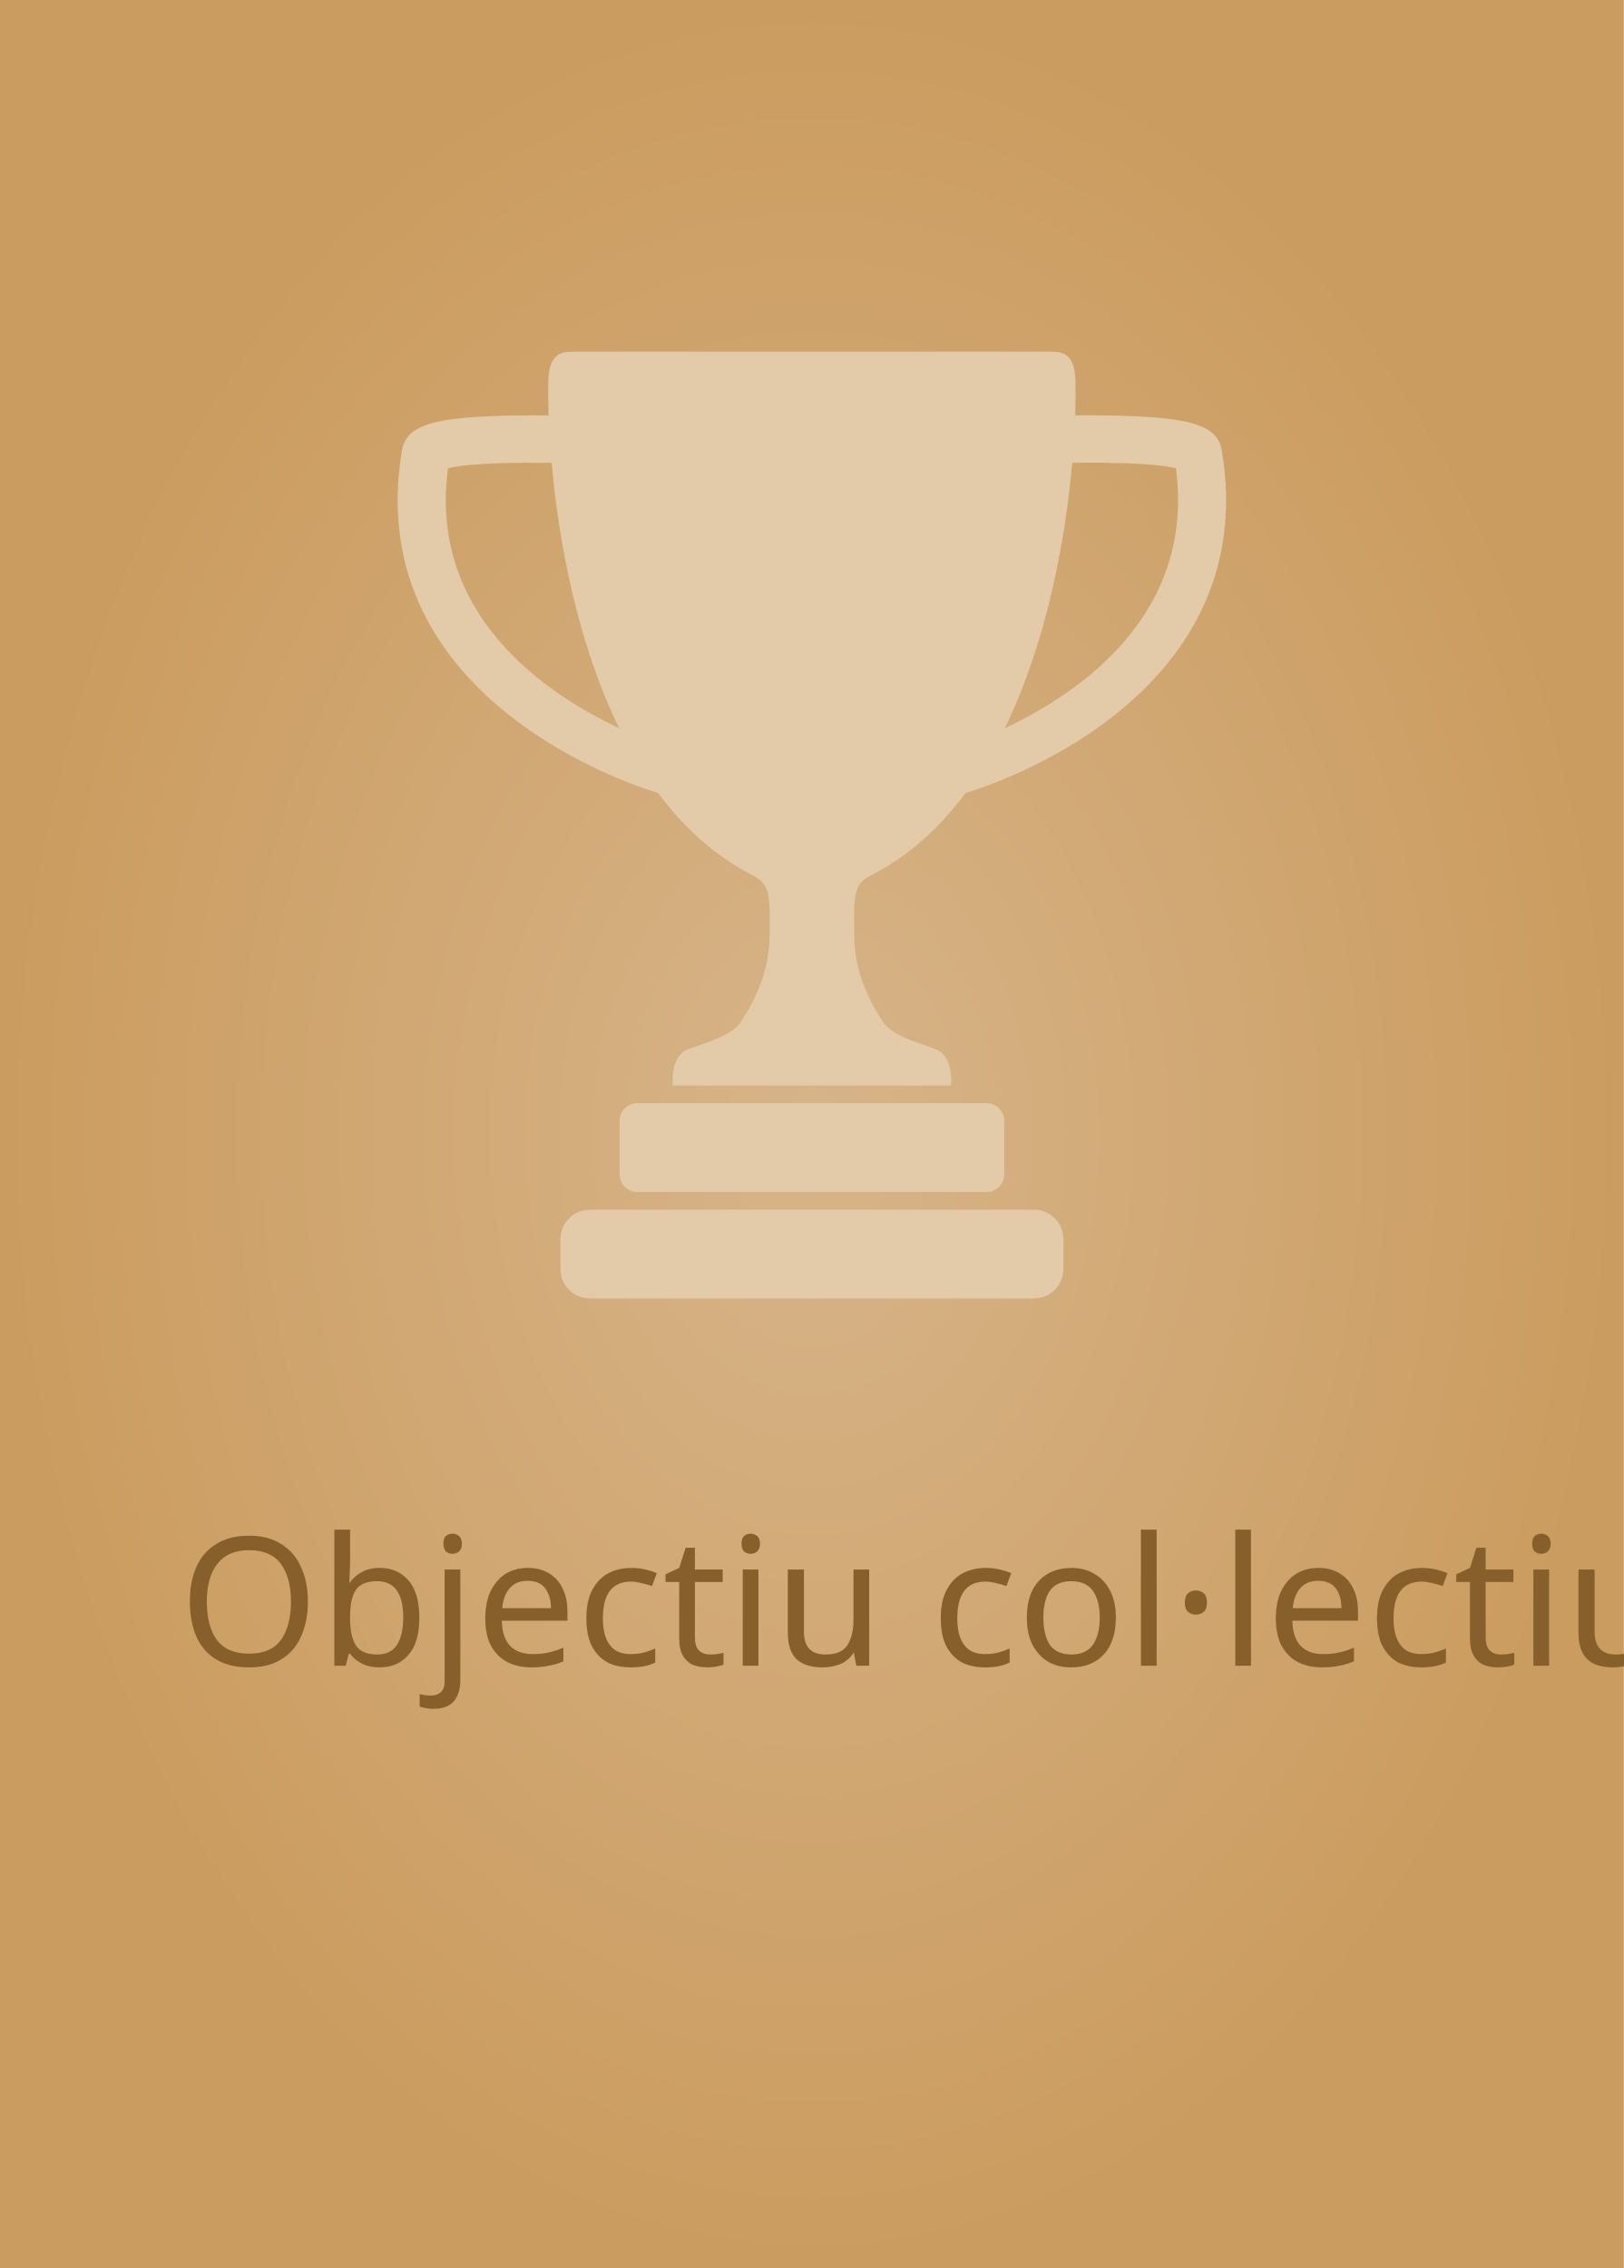
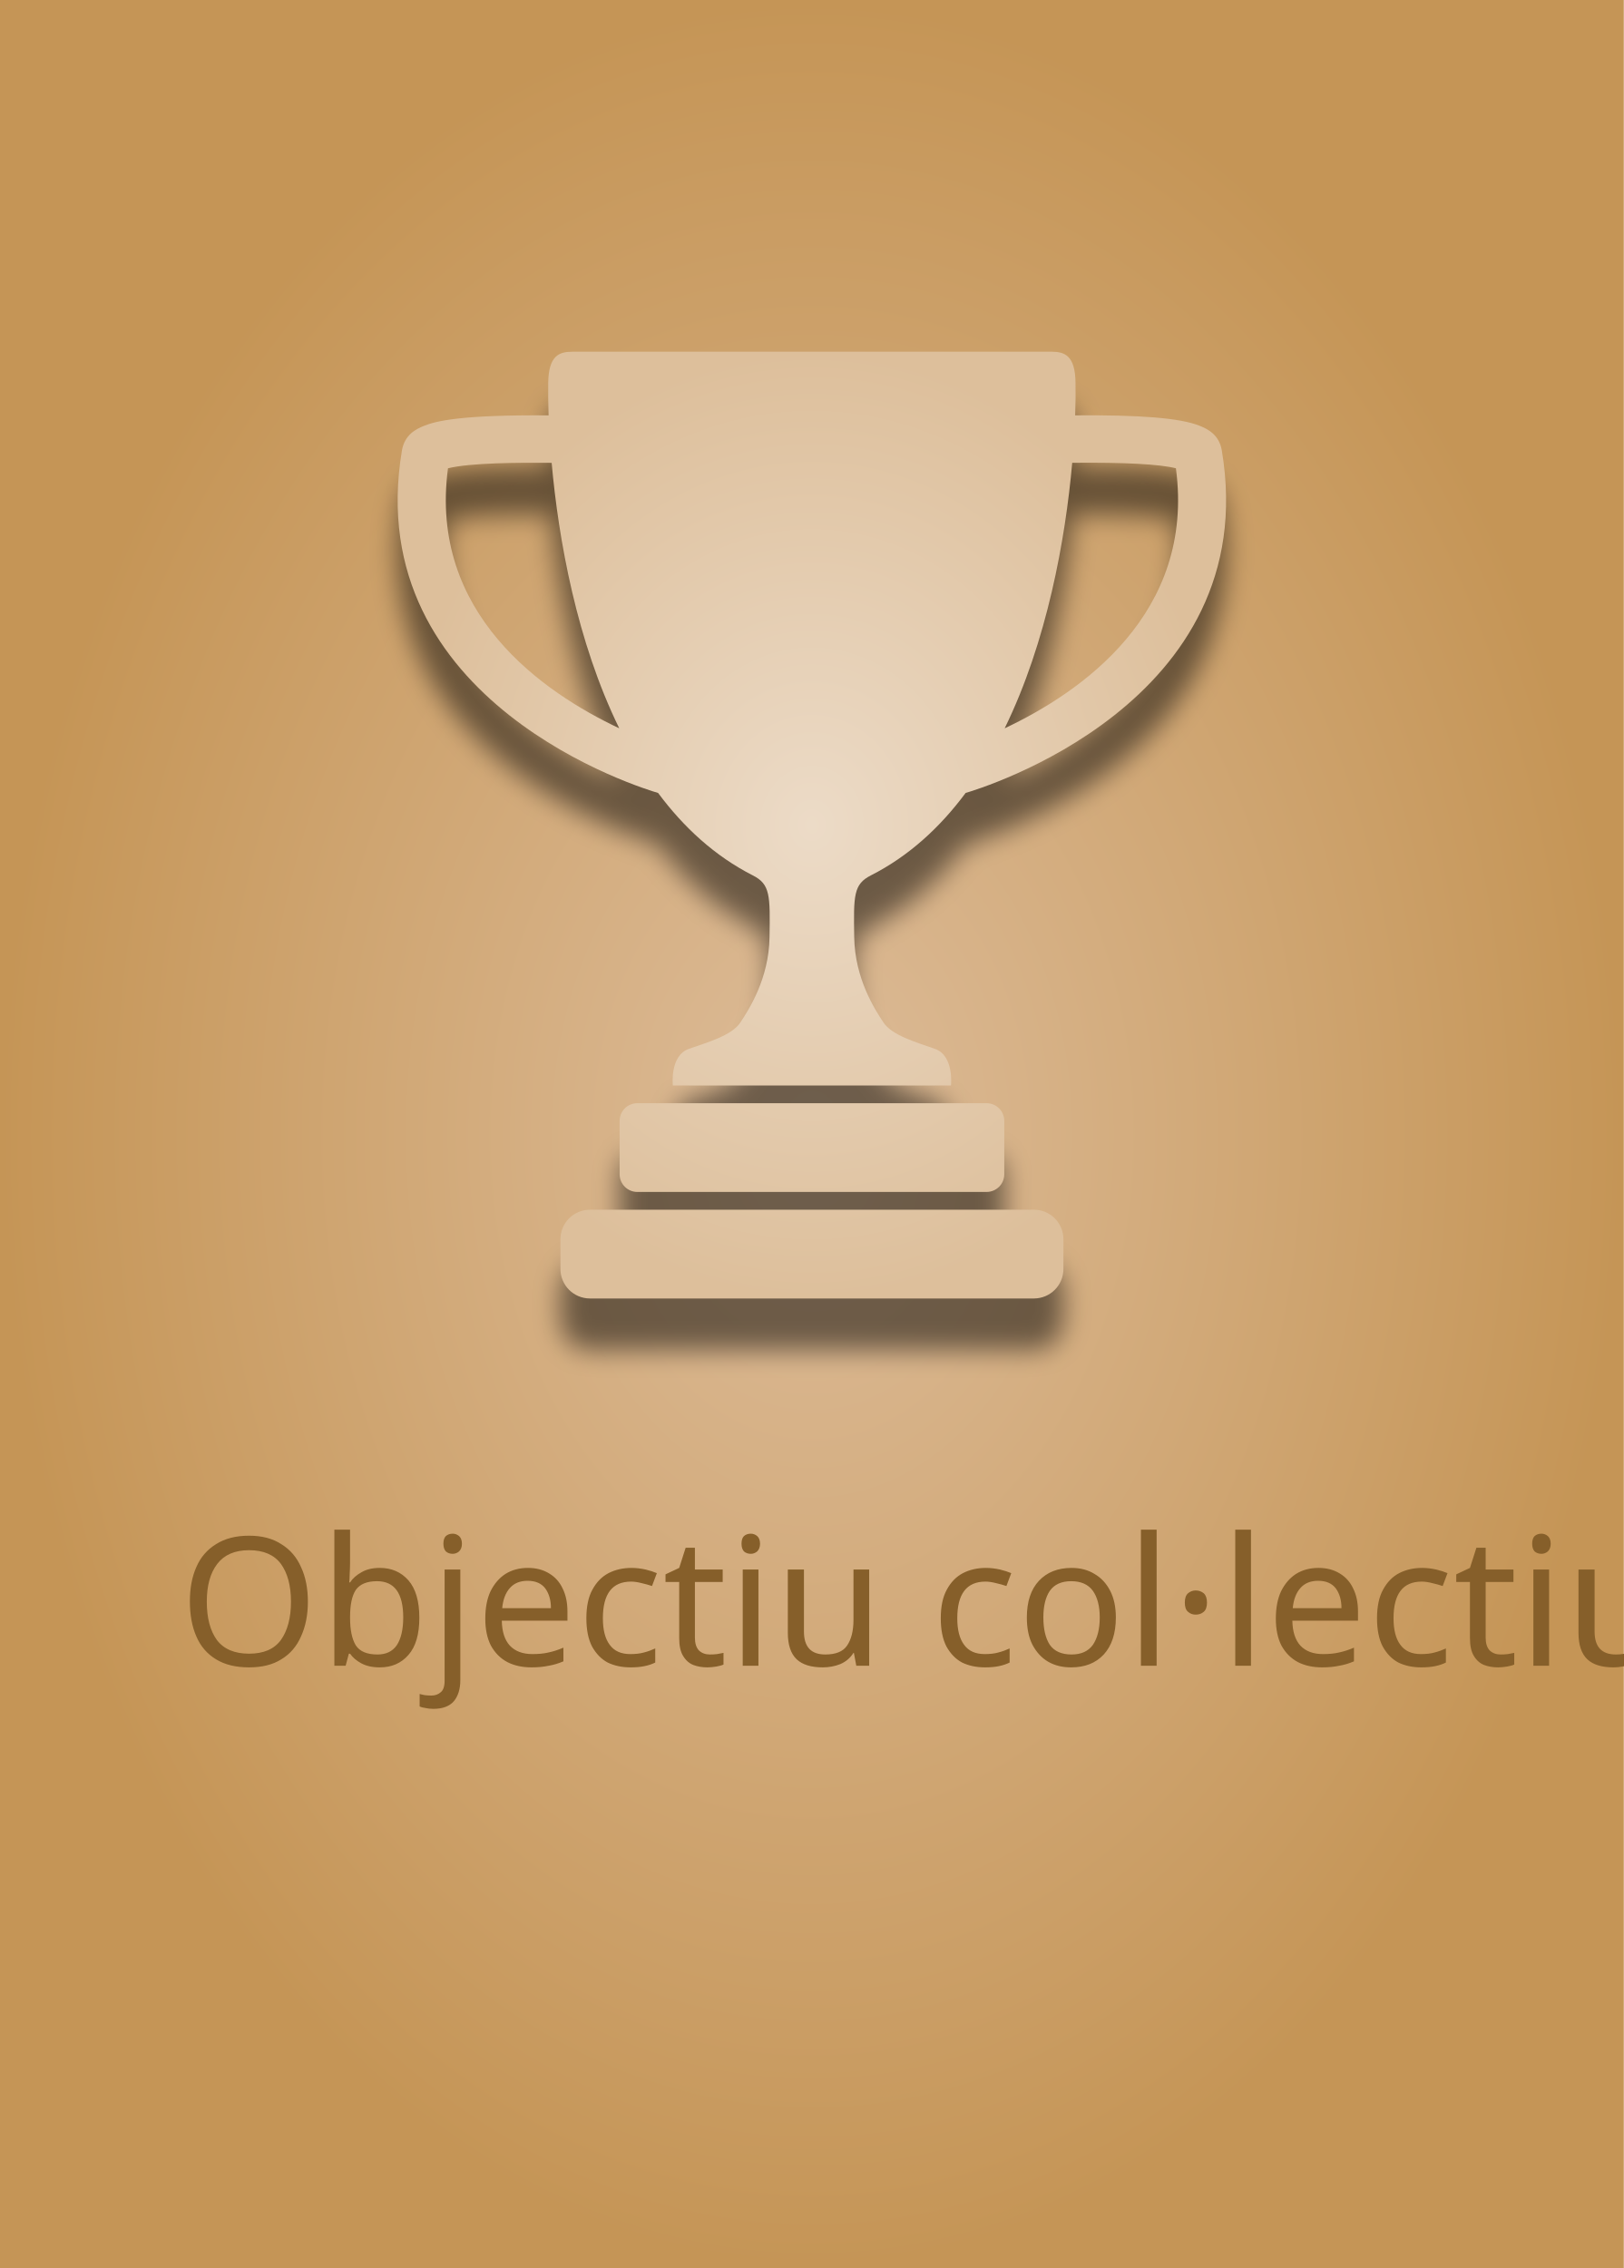
<svg xmlns="http://www.w3.org/2000/svg" xmlns:xlink="http://www.w3.org/1999/xlink" width="63mm" height="88mm" viewBox="0 0 63 88" version="1.1" id="svg3">
  <defs id="defs3">
+     <linearGradient id="linearGradient1">
+       <stop style="stop-color:#ecdbc7;stop-opacity:1;" offset="0" id="stop1" />
+       <stop style="stop-color:#ddbf9b;stop-opacity:1;" offset="1" id="stop2" />
+     </linearGradient>
    <linearGradient id="linearGradient2">
-       <stop style="stop-color:#d7b489;stop-opacity:1;" offset="0" id="stop3" />
-       <stop style="stop-color:#cb9c5f;stop-opacity:1;" offset="1" id="stop4" />
+       <stop style="stop-color:#ddbc99;stop-opacity:1;" offset="0" id="stop3" />
+       <stop style="stop-color:#c59556;stop-opacity:1;" offset="1" id="stop4" />
    </linearGradient>
    <radialGradient xlink:href="#linearGradient2" id="radialGradient4" cx="31.5" cy="44" fx="31.5" fy="44" r="31.5" gradientTransform="matrix(1,0,0,1.396825,0,-17.46029)" gradientUnits="userSpaceOnUse" />
+     <radialGradient xlink:href="#linearGradient1" id="radialGradient2" cx="31.5" cy="32.015" fx="31.5" fy="32.015" r="16.071" gradientTransform="matrix(1,0,0,1.142877,0,-4.574124)" gradientUnits="userSpaceOnUse" />
+     <filter style="color-interpolation-filters:sRGB;" id="filter3" x="-0.037" y="-0.033" width="1.075" height="1.12">
+       <feFlood result="flood" in="SourceGraphic" flood-opacity="0.498" flood-color="rgb(0,0,0)" id="feFlood2" />
+       <feGaussianBlur result="blur" in="SourceGraphic" stdDeviation="0.5" id="feGaussianBlur2" />
+       <feOffset result="offset" in="blur" dx="0" dy="2" id="feOffset2" />
+       <feComposite result="comp1" operator="in" in="flood" in2="offset" id="feComposite2" />
+       <feComposite result="comp2" operator="over" in="SourceGraphic" in2="comp1" id="feComposite3" />
+     </filter>
  </defs>
  <path id="rect1" style="fill:url(#radialGradient4);fill-opacity:1;stroke-width:0.529" d="M 0,-6.6639056e-5 V 88 H 63 V -6.6639056e-5 Z" />
  <text xml:space="preserve" style="font-style:normal;font-variant:normal;font-weight:normal;font-stretch:normal;font-size:6.956px;font-family:Grenze;-inkscape-font-specification:'Grenze, @wght=800';font-variant-ligatures:normal;font-variant-caps:normal;font-variant-numeric:normal;font-variant-east-asian:normal;font-variation-settings:'wght' 800;writing-mode:lr-tb;direction:ltr;fill:#865f2a;fill-opacity:1;stroke-width:0.773" x="6.945" y="64.633" id="text1">
    <tspan id="tspan1" style="font-style:normal;font-variant:normal;font-weight:normal;font-stretch:normal;font-size:6.956px;font-family:Grenze;-inkscape-font-specification:'Grenze, @wght=800';font-variant-ligatures:normal;font-variant-caps:normal;font-variant-numeric:normal;font-variant-east-asian:normal;font-variation-settings:'wght' 800;fill:#865f2a;fill-opacity:1;stroke-width:0.773" x="6.945" y="64.633">Objectiu col·lectiu</tspan>
  </text>
-   <path d="m 22.203,13.647 c -0.506,0 -0.917,0.149 -0.933,1.198 -0.005,0.362 -0.002,0.791 0.014,1.272 -3.413,-0.027 -4.384,0.221 -4.845,0.411 -0.287,0.118 -0.739,0.33 -0.845,0.951 -1.645,9.819 9.44,13.144 9.939,13.288 0.99,1.333 2.201,2.45 3.677,3.2 0.678,0.344 0.671,0.778 0.646,2.395 -0.023,1.616 -0.802,2.812 -1.132,3.311 -0.326,0.499 -1.241,0.761 -1.995,1.022 -0.753,0.264 -0.624,1.422 -0.624,1.422 h 10.791 c 0,0 0.129,-1.159 -0.624,-1.421 -0.753,-0.264 -1.668,-0.526 -1.998,-1.026 -0.33,-0.499 -1.108,-1.695 -1.132,-3.309 -0.025,-1.616 -0.032,-2.05 0.646,-2.395 1.478,-0.75 2.687,-1.867 3.677,-3.2 0.499,-0.143 11.584,-3.471 9.939,-13.288 -0.104,-0.621 -0.556,-0.832 -0.845,-0.951 -0.768,-0.317 -2.377,-0.43 -4.845,-0.411 0.018,-0.482 0.022,-0.909 0.014,-1.272 -0.013,-1.049 -0.423,-1.198 -0.929,-1.198 z m -0.8,4.31 c 0.264,2.97 0.976,6.941 2.622,10.301 -2.938,-1.383 -7.397,-4.443 -6.644,-10.088 0.859,-0.215 2.764,-0.224 4.023,-0.212 z m 20.197,0 c 2.052,-0.02 3.381,0.052 4.023,0.212 0.753,5.646 -3.708,8.708 -6.644,10.09 1.645,-3.36 2.357,-7.331 2.621,-10.301 z M 24.729,42.805 c -0.382,0 -0.689,0.307 -0.689,0.689 v 2.066 c 0,0.382 0.307,0.689 0.689,0.689 h 13.546 c 0.382,0 0.689,-0.307 0.689,-0.689 V 43.494 c 0,-0.382 -0.307,-0.689 -0.689,-0.689 z m -1.837,4.133 c -0.637,0 -1.148,0.511 -1.148,1.148 v 1.148 c 0,0.637 0.511,1.148 1.148,1.148 h 17.219 c 0.637,0 1.148,-0.511 1.148,-1.148 v -1.148 c 0,-0.637 -0.511,-1.148 -1.148,-1.148 z" id="path1-1" style="fill:#e3cba9;fill-opacity:1;stroke-width:0.038" />
+   <path d="m 22.203,13.647 c -0.506,0 -0.917,0.149 -0.933,1.198 -0.005,0.362 -0.002,0.791 0.014,1.272 -3.413,-0.027 -4.384,0.221 -4.845,0.411 -0.287,0.118 -0.739,0.33 -0.845,0.951 -1.645,9.819 9.44,13.144 9.939,13.288 0.99,1.333 2.201,2.45 3.677,3.2 0.678,0.344 0.671,0.778 0.646,2.395 -0.023,1.616 -0.802,2.812 -1.132,3.311 -0.326,0.499 -1.241,0.761 -1.995,1.022 -0.753,0.264 -0.624,1.422 -0.624,1.422 h 10.791 c 0,0 0.129,-1.159 -0.624,-1.421 -0.753,-0.264 -1.668,-0.526 -1.998,-1.026 -0.33,-0.499 -1.108,-1.695 -1.132,-3.309 -0.025,-1.616 -0.032,-2.05 0.646,-2.395 1.478,-0.75 2.687,-1.867 3.677,-3.2 0.499,-0.143 11.584,-3.471 9.939,-13.288 -0.104,-0.621 -0.556,-0.832 -0.845,-0.951 -0.768,-0.317 -2.377,-0.43 -4.845,-0.411 0.018,-0.482 0.022,-0.909 0.014,-1.272 -0.013,-1.049 -0.423,-1.198 -0.929,-1.198 z m -0.8,4.31 c 0.264,2.97 0.976,6.941 2.622,10.301 -2.938,-1.383 -7.397,-4.443 -6.644,-10.088 0.859,-0.215 2.764,-0.224 4.023,-0.212 z m 20.197,0 c 2.052,-0.02 3.381,0.052 4.023,0.212 0.753,5.646 -3.708,8.708 -6.644,10.09 1.645,-3.36 2.357,-7.331 2.621,-10.301 z M 24.729,42.805 c -0.382,0 -0.689,0.307 -0.689,0.689 v 2.066 c 0,0.382 0.307,0.689 0.689,0.689 h 13.546 c 0.382,0 0.689,-0.307 0.689,-0.689 V 43.494 c 0,-0.382 -0.307,-0.689 -0.689,-0.689 z m -1.837,4.133 c -0.637,0 -1.148,0.511 -1.148,1.148 v 1.148 c 0,0.637 0.511,1.148 1.148,1.148 h 17.219 c 0.637,0 1.148,-0.511 1.148,-1.148 v -1.148 c 0,-0.637 -0.511,-1.148 -1.148,-1.148 z" id="path1-1" style="fill:url(#radialGradient2);fill-opacity:1;stroke-width:0.038;filter:url(#filter3)" />
</svg>
